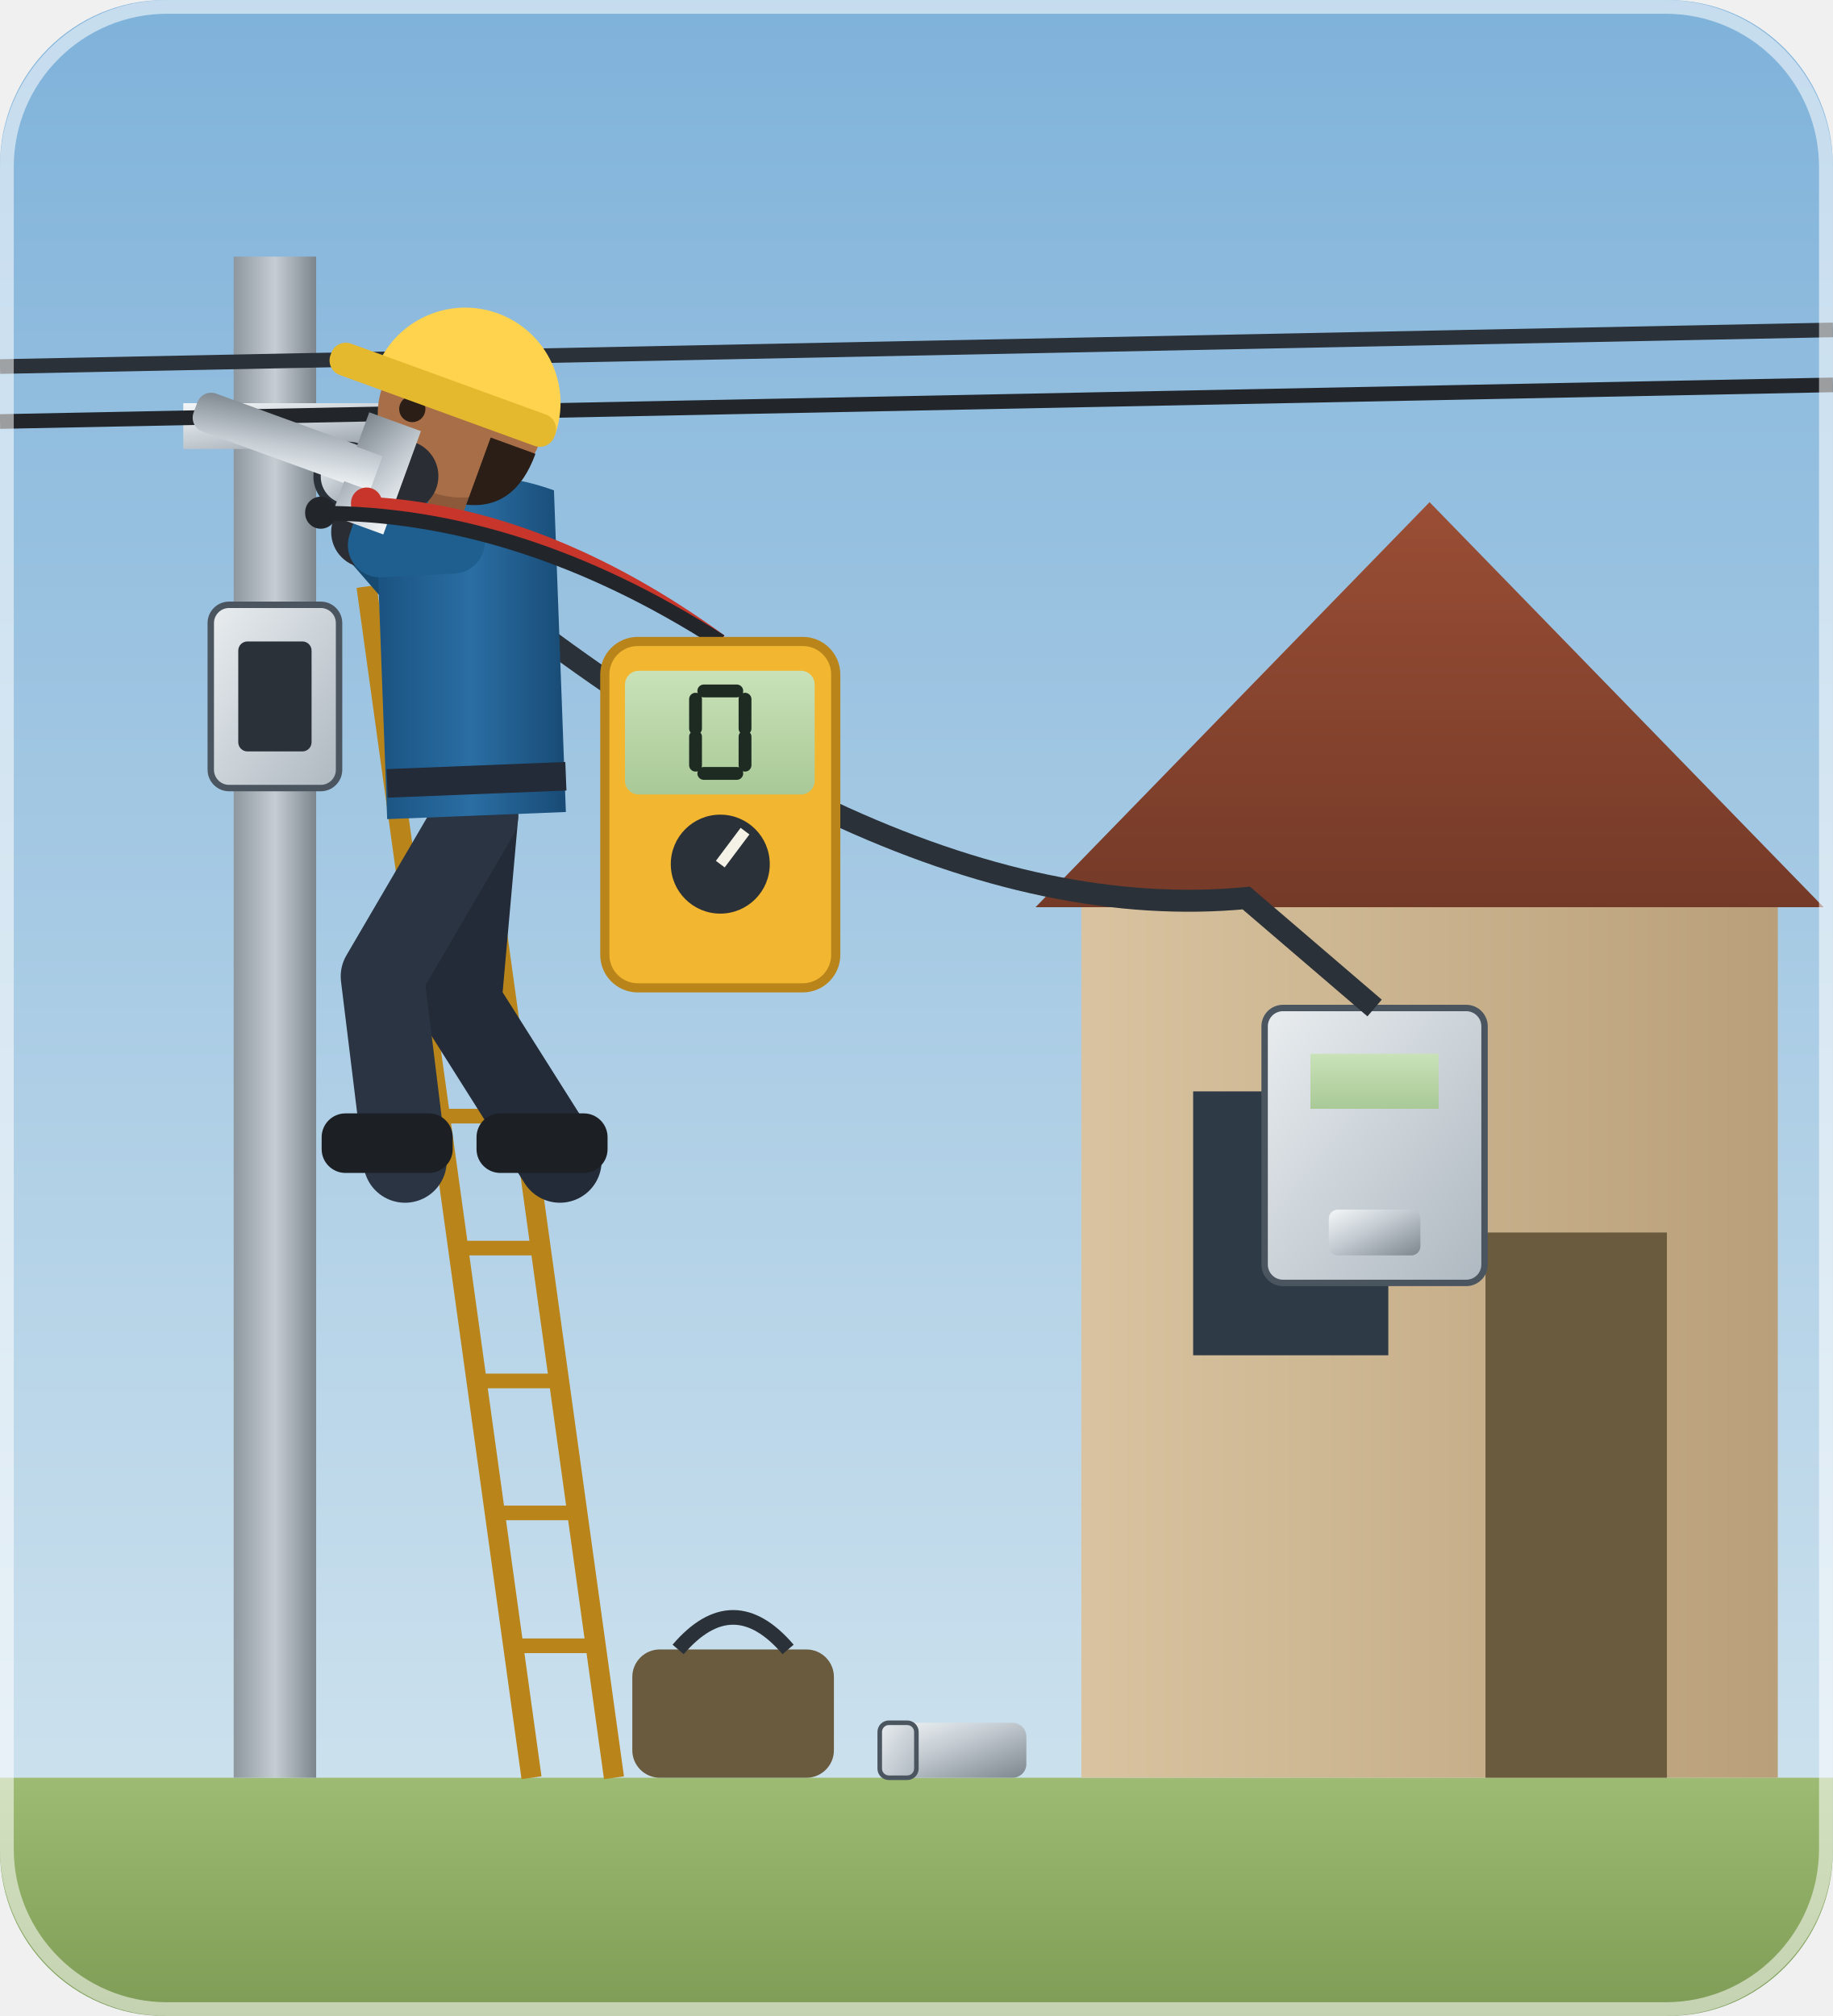
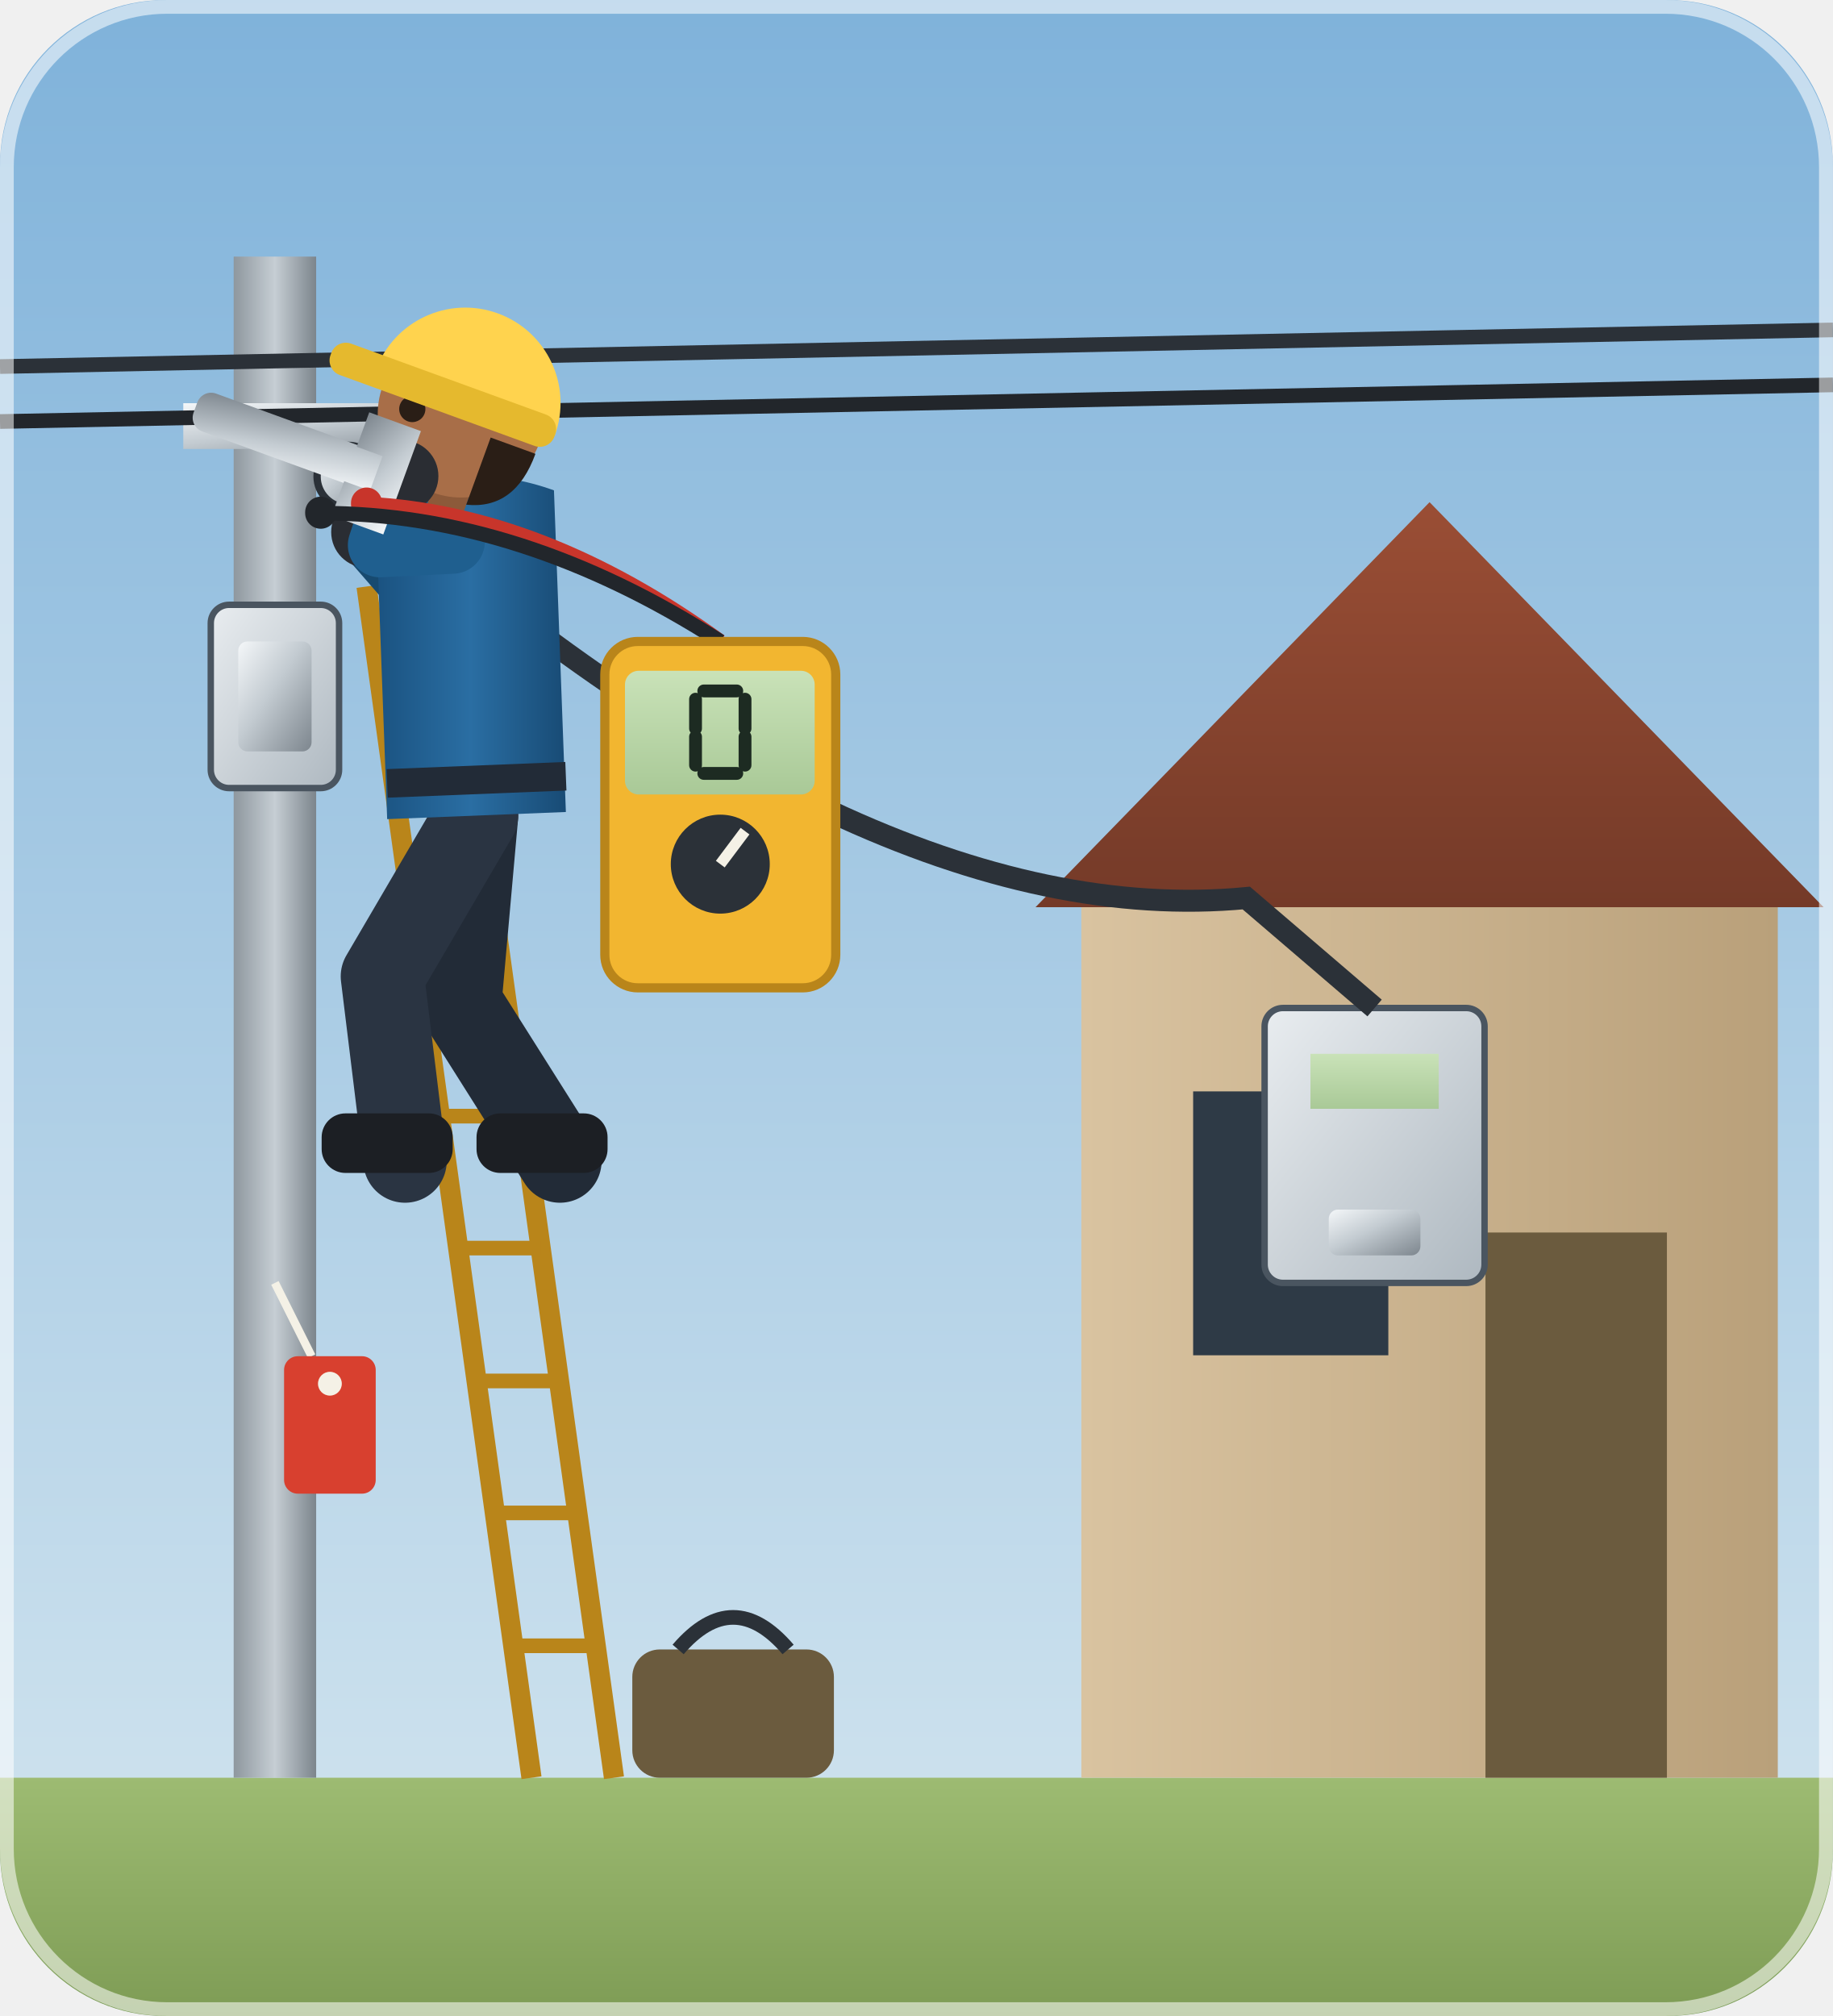
<svg xmlns="http://www.w3.org/2000/svg" viewBox="0 0 200 220" width="200" height="220">
  <defs>
    <linearGradient id="dusk" x1="0" y1="0" x2="0" y2="1">
      <stop offset="0" stop-color="#3B4D7A" />
      <stop offset="0.6" stop-color="#C98A6A" />
      <stop offset="1" stop-color="#E9B884" />
    </linearGradient>
    <linearGradient id="day" x1="0" y1="0" x2="0" y2="1">
      <stop offset="0" stop-color="#7FB2DA" />
      <stop offset="1" stop-color="#D6E7F0" />
    </linearGradient>
    <linearGradient id="wall" x1="0" y1="0" x2="0" y2="1">
      <stop offset="0" stop-color="#E4D3B4" />
      <stop offset="1" stop-color="#CDB892" />
    </linearGradient>
    <linearGradient id="ground" x1="0" y1="0" x2="0" y2="1">
      <stop offset="0" stop-color="#9DBB72" />
      <stop offset="1" stop-color="#7E9C55" />
    </linearGradient>
    <linearGradient id="road" x1="0" y1="0" x2="0" y2="1">
      <stop offset="0" stop-color="#8A7F6E" />
      <stop offset="1" stop-color="#6E6456" />
    </linearGradient>
    <linearGradient id="house" x1="0" y1="0" x2="1" y2="0">
      <stop offset="0" stop-color="#D9C3A0" />
      <stop offset="1" stop-color="#B9A07A" />
    </linearGradient>
    <linearGradient id="roof" x1="0" y1="0" x2="0" y2="1">
      <stop offset="0" stop-color="#9A4E35" />
      <stop offset="1" stop-color="#743A28" />
    </linearGradient>
    <linearGradient id="pole" x1="0" y1="0" x2="1" y2="0">
      <stop offset="0" stop-color="#8E979E" />
      <stop offset="0.5" stop-color="#C6CED4" />
      <stop offset="1" stop-color="#7C858C" />
    </linearGradient>
    <linearGradient id="tank" x1="0" y1="0" x2="1" y2="0">
      <stop offset="0" stop-color="#6F8A78" />
      <stop offset="0.5" stop-color="#9DB5A5" />
      <stop offset="1" stop-color="#5E7766" />
    </linearGradient>
    <linearGradient id="box" x1="0" y1="0" x2="1" y2="1">
      <stop offset="0" stop-color="#E9EDF0" />
      <stop offset="1" stop-color="#AEB8C0" />
    </linearGradient>
    <linearGradient id="lcd" x1="0" y1="0" x2="0" y2="1">
      <stop offset="0" stop-color="#C9E2B8" />
      <stop offset="1" stop-color="#A9C997" />
    </linearGradient>
    <linearGradient id="shirt" x1="0" y1="0" x2="1" y2="0">
      <stop offset="0" stop-color="#1A5280" />
      <stop offset="0.5" stop-color="#2A6EA3" />
      <stop offset="1" stop-color="#184B75" />
    </linearGradient>
    <linearGradient id="steel" x1="0" y1="0" x2="1" y2="1">
      <stop offset="0" stop-color="#F4F7F9" />
      <stop offset="0.45" stop-color="#C3CBD1" />
      <stop offset="1" stop-color="#7D868E" />
    </linearGradient>
    <linearGradient id="ir" x1="0" y1="0" x2="1" y2="1">
      <stop offset="0" stop-color="#1B2A6B" />
      <stop offset="0.6" stop-color="#3B3F9E" />
      <stop offset="1" stop-color="#6A3C9A" />
    </linearGradient>
    <radialGradient id="heat" cx="0.5" cy="0.5" r="0.5">
      <stop offset="0" stop-color="#FFF4B0" />
      <stop offset="0.35" stop-color="#FF9A2E" />
      <stop offset="1" stop-color="#E2402A" stop-opacity="0" />
    </radialGradient>
    <radialGradient id="glow" cx="0.5" cy="0.5" r="0.5">
      <stop offset="0" stop-color="#FFF6C8" />
      <stop offset="1" stop-color="#FFE08A" stop-opacity="0" />
    </radialGradient>
    <clipPath id="card">
      <rect x="0" y="0" width="200" height="220" rx="18" />
    </clipPath>
  </defs>
  <g clip-path="url(#card)">
    <rect width="200" height="220" fill="url(#day)" />
    <rect y="194" width="200" height="26" fill="url(#ground)" />
    <rect x="25.5" y="28" width="9" height="166" fill="url(#pole)" />
    <rect x="20" y="44" width="34" height="5" fill="url(#steel)" />
    <path d="M0 40 L200 36" stroke="#2B3138" stroke-width="1.6" />
    <path d="M0 46 L200 42" stroke="#22262B" stroke-width="1.6" />
    <rect x="118" y="98" width="76" height="96" fill="url(#house)" />
    <path d="M113 99 L156 54.8 L199 99 Z" fill="url(#roof)" />
    <rect x="130.2" y="119.1" width="21.3" height="28.8" fill="#2E3A46" />
    <rect x="162.1" y="134.5" width="19.8" height="59.5" fill="#6B5B3E" />
    <rect x="138" y="110" width="24" height="30" rx="2" fill="url(#box)" stroke="#4A5560" stroke-width="0.7" />
    <rect x="143" y="115" width="14" height="6" fill="url(#lcd)" />
    <path d="M38 52 Q94.0 102 136 98 L150 110" stroke="#2B3138" stroke-width="2.4" fill="none" />
    <circle cx="38" cy="52" r="3.4" fill="url(#steel)" stroke="#2B3138" stroke-width="0.8" />
    <rect x="145" y="132" width="10" height="5" rx="1" fill="url(#steel)" />
    <rect x="23" y="66" width="14" height="20" rx="2" fill="url(#box)" stroke="#4A5560" stroke-width="0.7" />
-     <rect x="26" y="70" width="8" height="12" rx="1" fill="#2B3138" />
+     <rect x="26" y="70" width="8" height="12" rx="1" fill="url(#steel)" />
+     <path d="M30 140 L34 148" stroke="#F4F1E6" stroke-width="0.9" />
+     <rect x="31" y="148" width="10" height="15" rx="1.5" fill="#D8402F" />
+     <circle cx="36" cy="151" r="1.3" fill="#F4F1E6" />
    <path d="M58 194 L40 64 M67 194 L49 64" stroke="#B9851A" stroke-width="2.2" />
    <path d="M56 179.6 l9 0" stroke="#B9851A" stroke-width="1.6" />
    <path d="M54 165.1 l9 0" stroke="#B9851A" stroke-width="1.6" />
    <path d="M52 150.7 l9 0" stroke="#B9851A" stroke-width="1.6" />
    <path d="M50 136.2 l9 0" stroke="#B9851A" stroke-width="1.6" />
    <path d="M48 121.8 l9 0" stroke="#B9851A" stroke-width="1.6" />
    <path d="M46 107.3 l9 0" stroke="#B9851A" stroke-width="1.6" />
    <path d="M44 92.9 l9 0" stroke="#B9851A" stroke-width="1.6" />
    <path d="M42 78.4 l9 0" stroke="#B9851A" stroke-width="1.6" />
    <g transform="translate(52 128) scale(1.3) translate(-52 -128)">
      <path d="M52 98 L50.6 113.7 L59 127" stroke="#222B37" stroke-width="7" stroke-linecap="round" stroke-linejoin="round" fill="none" />
      <rect x="52" y="123" width="11" height="5" rx="2" fill="#1C1F24" />
      <path d="M52 98 L44.1 111.5 L46 127" stroke="#2A3442" stroke-width="7" stroke-linecap="round" stroke-linejoin="round" fill="none" />
      <rect x="39" y="123" width="11" height="5" rx="2" fill="#1C1F24" />
      <path d="M53 75 L47.5 79.6 L42.8 74.2" stroke="#174A70" stroke-width="5.4" stroke-linecap="round" stroke-linejoin="round" fill="none" />
      <circle cx="42.8" cy="74.2" r="3" fill="#2A2D33" />
      <path d="M44.5 98.3 L43.5 71.3 Q51 68 58.5 70.7 L59.5 97.7 Z" fill="url(#shirt)" />
      <path d="M44.5 95.3 L59.5 94.7" stroke="#222B37" stroke-width="2.4" />
      <g transform="rotate(20 49 69)">
        <rect x="46" y="68" width="6" height="6" rx="2" fill="#8C5A3A" />
        <circle cx="49" cy="64" r="7" fill="#A86E48" />
        <path d="M56 65 Q56 70 52 71 L52 65 Z" fill="#2A1E16" />
        <circle cx="45" cy="65" r="1.1" fill="#2A1E16" />
        <path d="M41 63 A8 8 0 0 1 57 63 Z" fill="#FFD34E" />
        <rect x="37" y="61.6" width="20" height="2.8" rx="1.3" fill="#E5B92E" />
      </g>
      <path d="M50 75 L43.9 75.3 L45.8 69.5" stroke="#1F5F8F" stroke-width="5.4" stroke-linecap="round" stroke-linejoin="round" fill="none" />
      <circle cx="45.8" cy="69.5" r="3" fill="#2A2D33" />
    </g>
    <g transform="rotate(200 42 52)">
      <rect x="42" y="49.8" width="22" height="4.4" rx="1.6" fill="url(#steel)" />
      <path d="M40 46 L46 46 L46 50 L43 50 L43 54 L46 54 L46 58 L40 58 Z" fill="url(#steel)" />
    </g>
    <path d="M78.6 70 Q59.3 56 40 55" stroke="#C8352B" stroke-width="1.6" fill="none" />
    <path d="M40 55 l0 -0.1" stroke="#C8352B" stroke-width="3.4" stroke-linecap="round" />
    <path d="M78.6 70 Q56.8 56 35 56" stroke="#22262B" stroke-width="1.6" fill="none" />
    <path d="M35 56 l0 -0.1" stroke="#22262B" stroke-width="3.4" stroke-linecap="round" />
    <rect x="66" y="70" width="25.2" height="37.8" rx="3.6" fill="#F2B630" stroke="#B9851A" stroke-width="1" />
    <rect x="68.2" y="73.2" width="20.7" height="13.5" rx="1.5" fill="url(#lcd)" />
    <path d="M76.8 75.4 L80.4 75.4 M81.3 76.3 L81.3 79.5 M81.3 80.4 L81.3 83.5 M76.8 84.4 L80.4 84.4 M75.9 80.4 L75.9 83.5 M75.9 76.3 L75.9 79.5" stroke="#1D2B22" stroke-width="1.4" stroke-linecap="round" fill="none" />
    <circle cx="78.6" cy="94.3" r="5.4" fill="#2B3138" />
    <path d="M78.6 94.3 l2.7 -3.6" stroke="#F4F1E6" stroke-width="1.2" />
    <rect x="69" y="180" width="22" height="14" rx="3" fill="#6B5B3E" />
    <path d="M74 180 q6 -7 12 0" stroke="#2B3138" stroke-width="1.6" fill="none" />
-     <rect x="96" y="188" width="16" height="6" rx="1.5" fill="url(#steel)" />
-     <rect x="96" y="188" width="4" height="6" rx="1" fill="url(#box)" stroke="#4A5560" stroke-width="0.5" />
  </g>
  <rect x="0.75" y="0.75" width="198.5" height="218.5" rx="17.5" fill="none" stroke="#FFFFFF" stroke-opacity="0.55" stroke-width="1.5" />
</svg>
